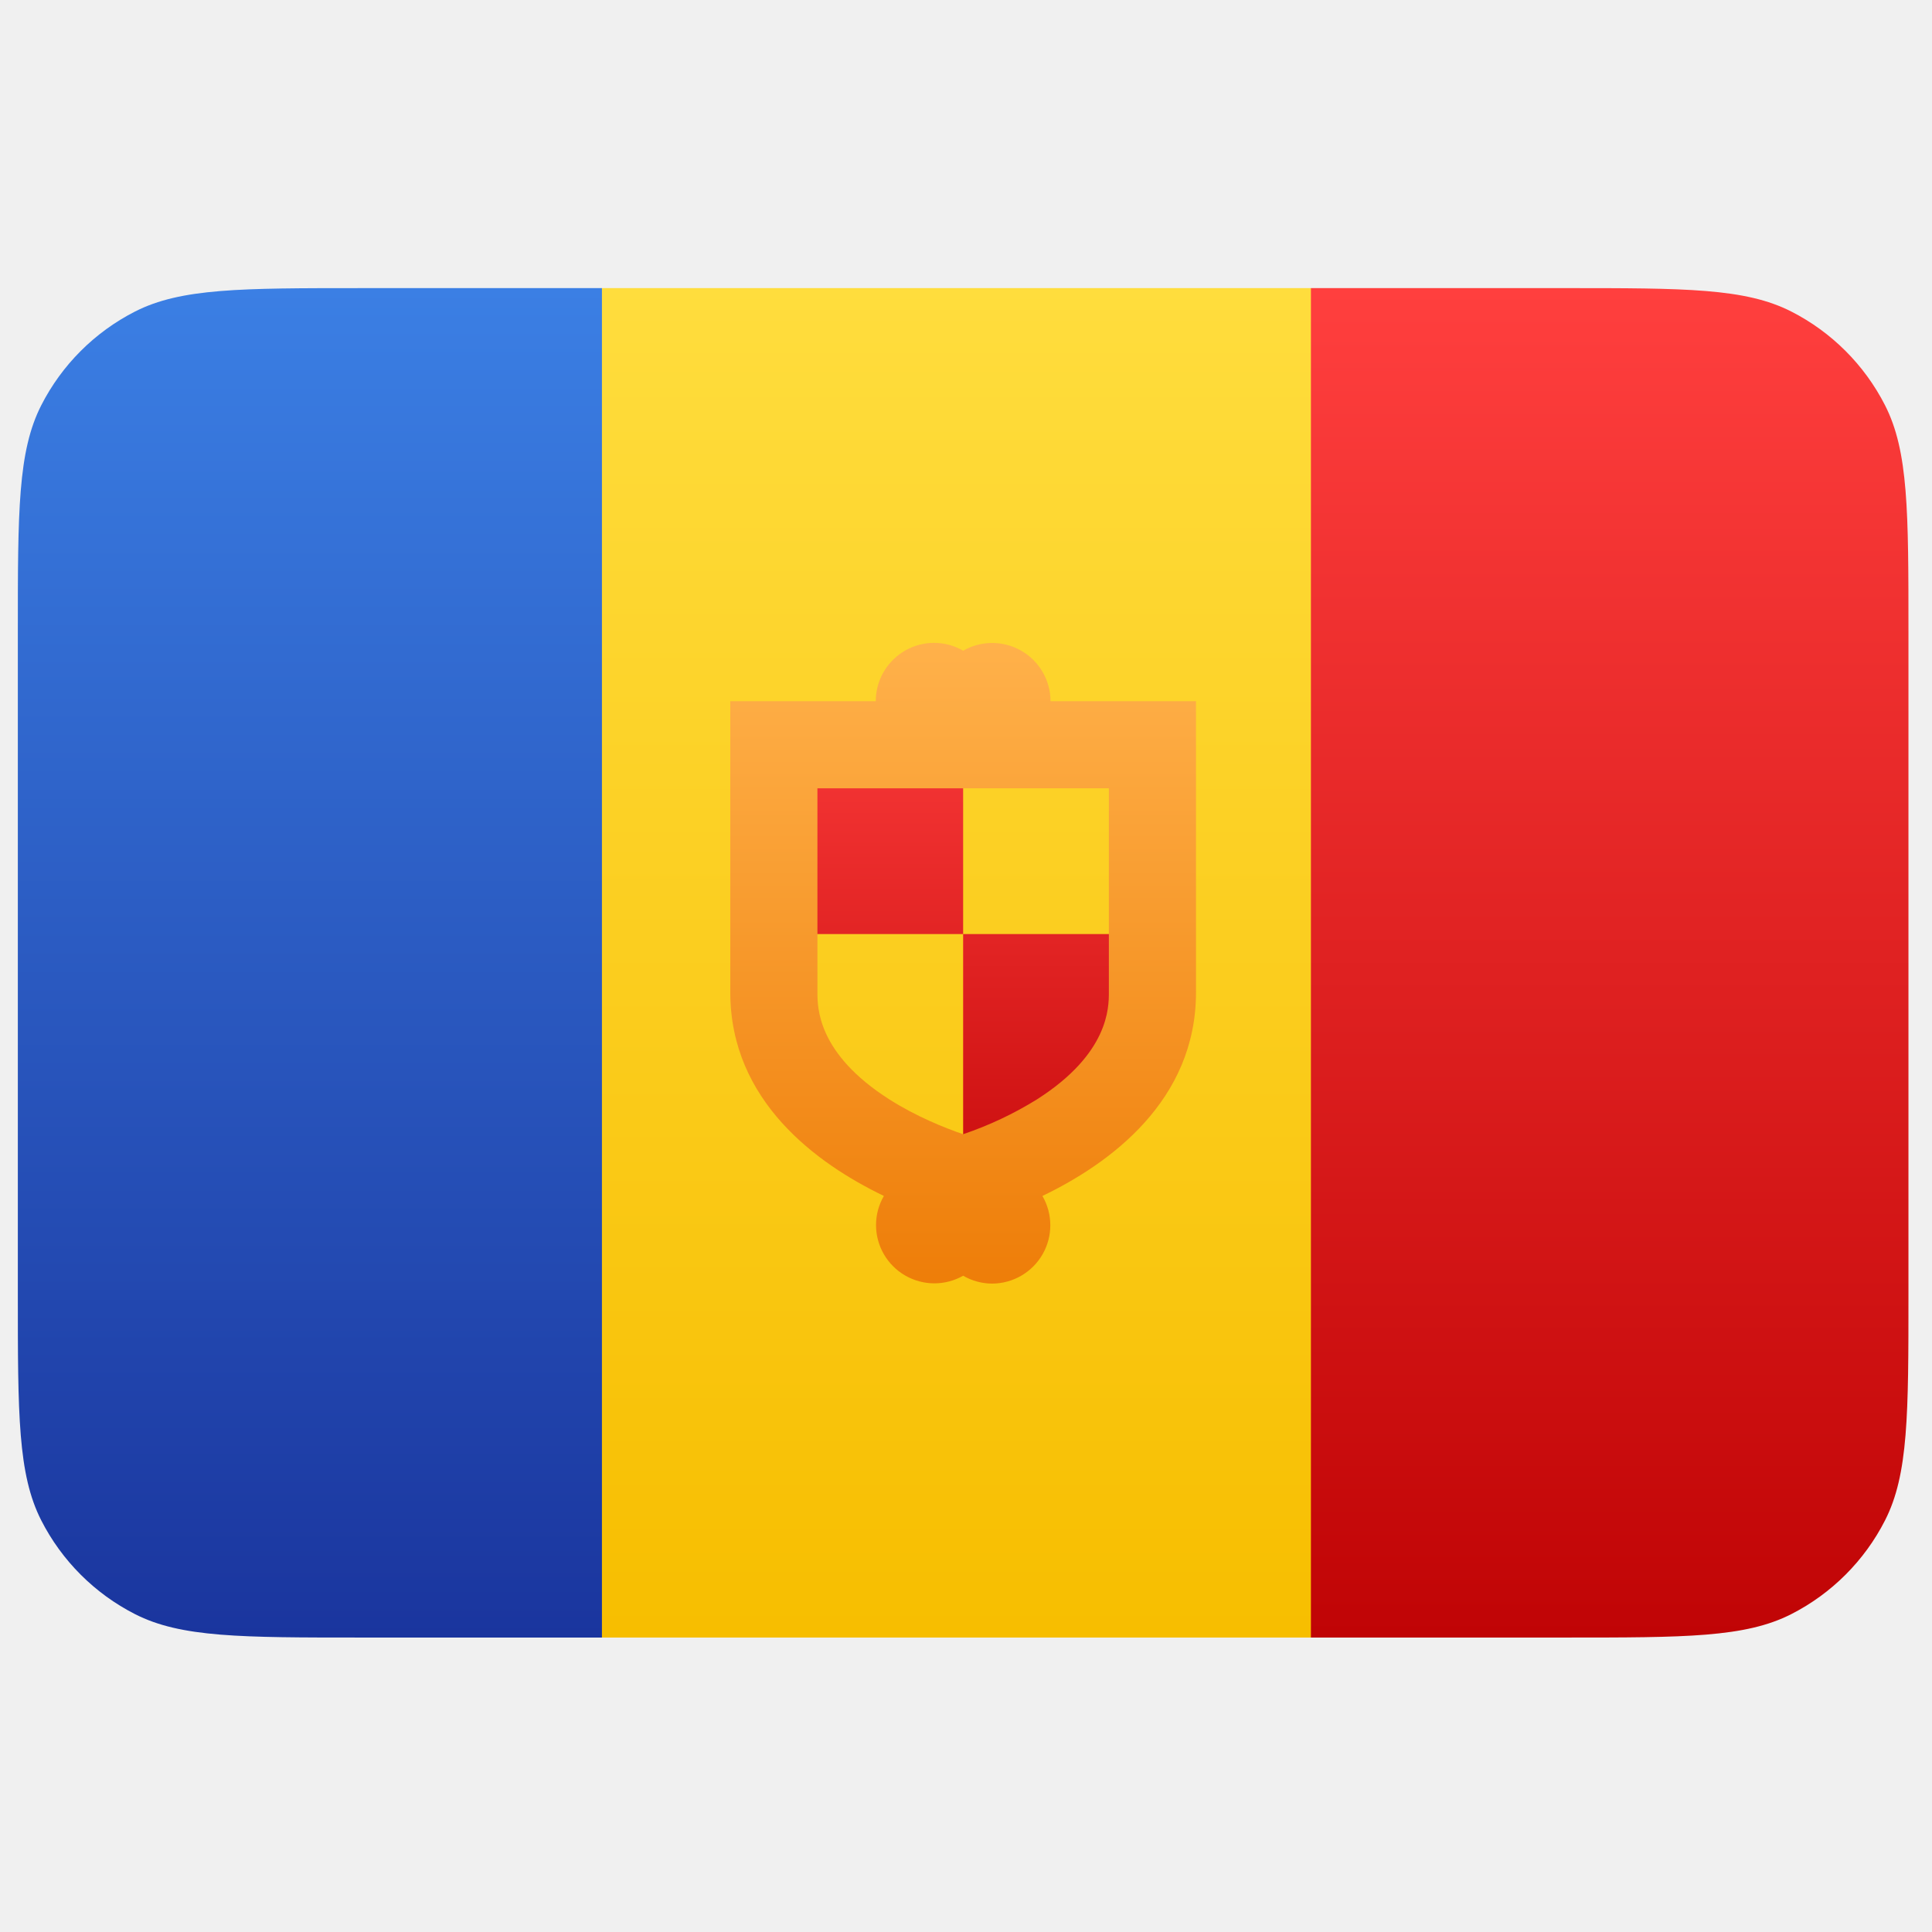
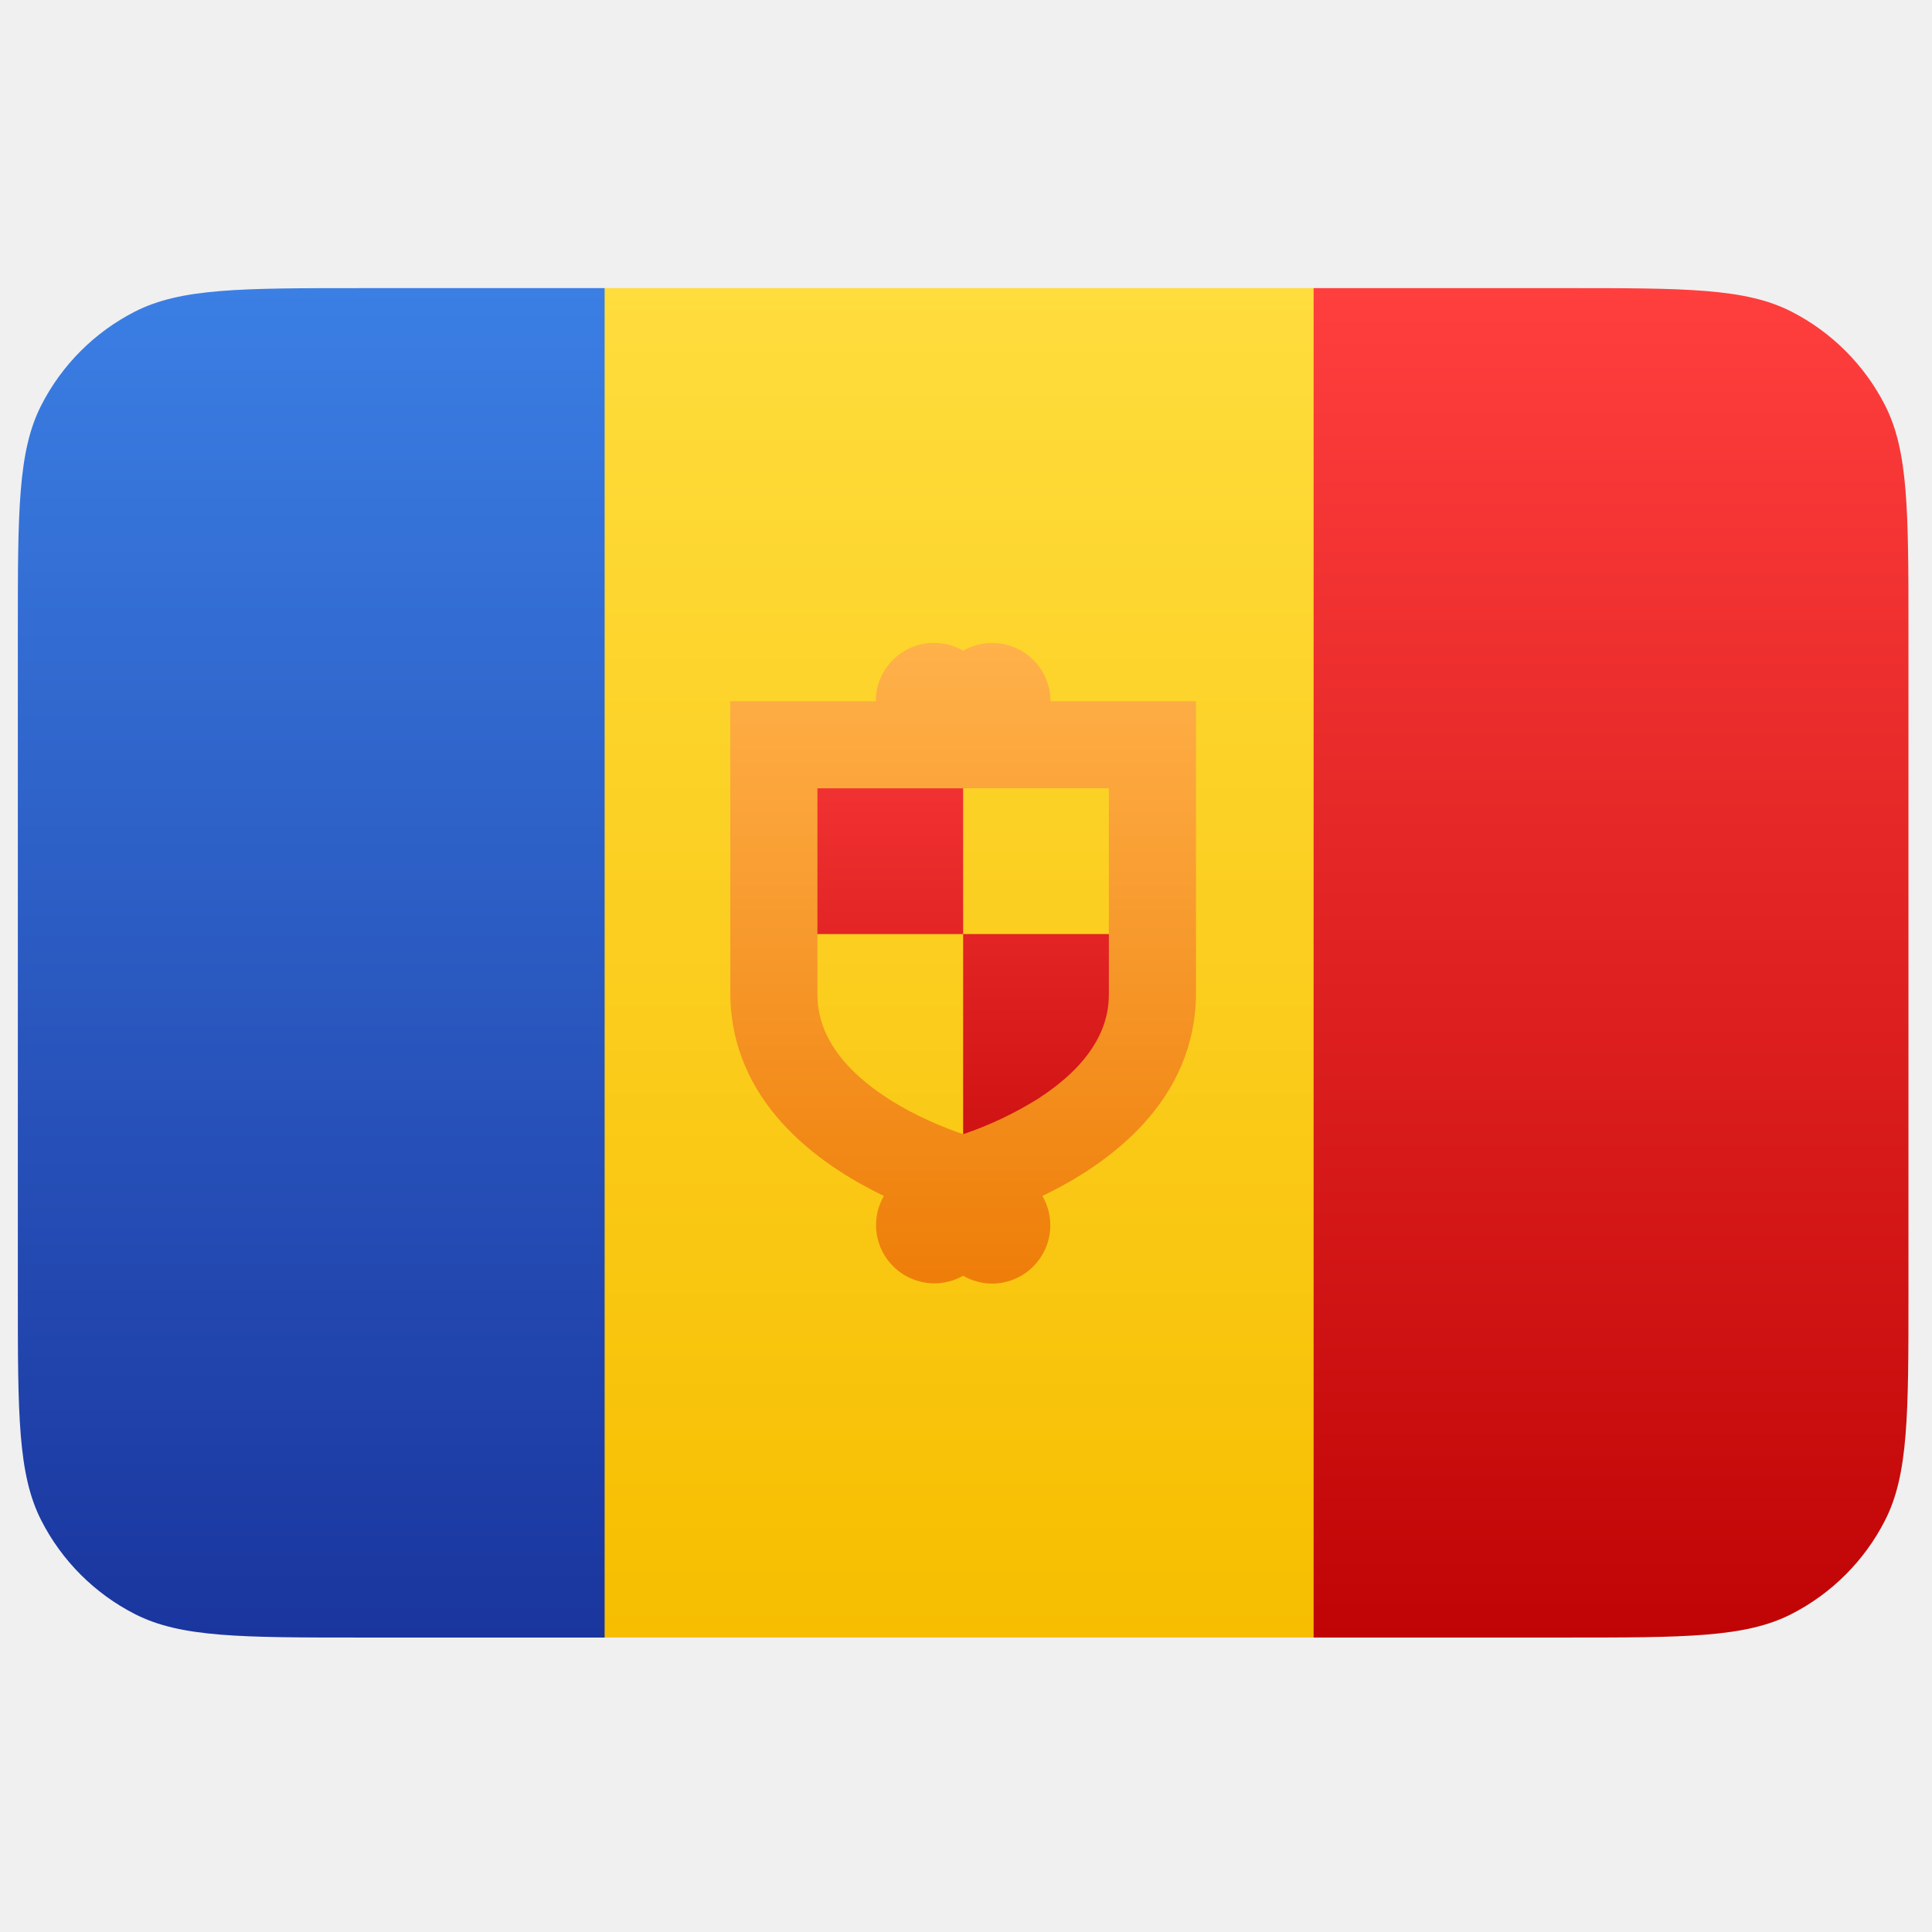
<svg xmlns="http://www.w3.org/2000/svg" viewBox="0 0 144 144" width="144" height="144">
  <defs>
    <mask id="ad-board" maskUnits="userSpaceOnUse" maskContentUnits="userSpaceOnUse" x="0" y="0" width="144" height="144" mask-type="alpha">
      <path d="M 116.645 21.474 c 8.961 0 13.441 0 16.864 1.744 a 16 16 0 0 1 6.992 6.992 c 1.744 3.423 1.744 7.903 1.744 16.864 L 142.245 96.453 c 0 8.961 0 13.441 -1.744 16.864 a 16 16 0 0 1 -6.992 6.992 c -3.423 1.744 -7.903 1.744 -16.864 1.744 L 26.929 122.053 c -8.961 0 -13.441 0 -16.864 -1.744 a 16 16 0 0 1 -6.992 -6.992 c -1.744 -3.423 -1.744 -7.903 -1.744 -16.864 L 1.329 47.075 c 0 -8.961 0 -13.441 1.744 -16.864 a 16 16 0 0 1 6.992 -6.992 c 3.423 -1.744 7.903 -1.744 16.864 -1.744 Z" fill="#FFFFFF" />
    </mask>
    <linearGradient id="ad-blue" x1="72" y1="21.474" x2="72" y2="122.053" gradientUnits="userSpaceOnUse">
      <stop stop-color="#3B7FE4" />
      <stop offset="1" stop-color="#1A359E" />
    </linearGradient>
    <linearGradient id="ad-yellow" x1="72" y1="21.474" x2="72" y2="122.053" gradientUnits="userSpaceOnUse">
      <stop stop-color="#FFDD3D" />
      <stop offset="1" stop-color="#F7BE00" />
    </linearGradient>
    <linearGradient id="ad-red" x1="72" y1="21.474" x2="72" y2="122.053" gradientUnits="userSpaceOnUse">
      <stop stop-color="#FF3F3E" />
      <stop offset="1" stop-color="#C00405" />
    </linearGradient>
    <linearGradient id="ad-emblem-red" x1="72" y1="48" x2="72" y2="96" gradientUnits="userSpaceOnUse">
      <stop stop-color="#FF3F3E" />
      <stop offset="1" stop-color="#C00405" />
    </linearGradient>
    <linearGradient id="ad-emblem-orange" x1="72" y1="48" x2="72" y2="96" gradientUnits="userSpaceOnUse">
      <stop stop-color="#FFB14A" />
      <stop offset="1" stop-color="#EE7D08" />
    </linearGradient>
  </defs>
  <g mask="url(#ad-board)">
-     <path d="M 1.329 21.474 h 44.036 v 100.578 h -44.036 Z" fill="url(#ad-blue)" stroke="url(#ad-blue)" stroke_width="0.5" stroke-linejoin="round" />
-     <path d="M 45.365 21.474 h 52.844 v 100.578 h -52.844 Z" fill="url(#ad-yellow)" stroke="url(#ad-yellow)" stroke_width="0.5" stroke-linejoin="round" />
-     <path d="M 98.209 21.474 h 44.036 v 100.578 h -44.036 Z" fill="url(#ad-red)" stroke="url(#ad-red)" stroke_width="0.5" stroke-linejoin="round" />
+     <path d="M 1.329 21.474 h 44.036 v 100.578 h -44.036 Z" fill="url(#ad-blue)" stroke="url(#ad-blue)" stroke-width="0.6" stroke-linejoin="round" />
+     <path d="M 45.365 21.474 h 52.844 v 100.578 h -52.844 Z" fill="url(#ad-yellow)" stroke="url(#ad-yellow)" stroke-width="0.6" stroke-linejoin="round" />
+     <path d="M 98.209 21.474 h 44.036 v 100.578 h -44.036 Z" fill="url(#ad-red)" stroke="url(#ad-red)" stroke-width="0.6" stroke-linejoin="round" />
    <path d="M 71.787,88.826 L 71.787,69.618 l 13.026,0 l 0,9.223 z m -13.026,-32.233 L 71.787,56.593 L 71.787,69.618 l -13.026,0 z" fill="url(#ad-emblem-red)" />
    <path d="M 78.3,52.264 a 4.348,4.348 0 0,0 -6.513,-3.764 a 4.309,4.309 0 0,0 -2.164,-0.585 c -2.398,0 -4.348,1.95 -4.348,4.348 L 54.432,52.264 l 0,21.703 c 0,8.073 6.415,12.753 11.447,15.171 a 4.309,4.309 0 0,0 -0.585,2.184 a 4.348,4.348 0 0,0 6.494,3.764 a 4.309,4.309 0 0,0 2.164,0.585 a 4.348,4.348 0 0,0 3.744,-6.532 c 5.031,-2.418 11.447,-7.098 11.447,-15.171 L 89.142,52.264 z m 4.348,21.703 c 0,1.131 0,4.563 -5.362,7.976 a 26.617,26.617 0 0,1 -5.499,2.594 c -1.365,-0.468 -3.471,-1.306 -5.499,-2.594 c -5.362,-3.413 -5.362,-6.845 -5.362,-7.995 l 0,-15.191 l 21.723,0 z" fill="url(#ad-emblem-orange)" />
  </g>
</svg>
